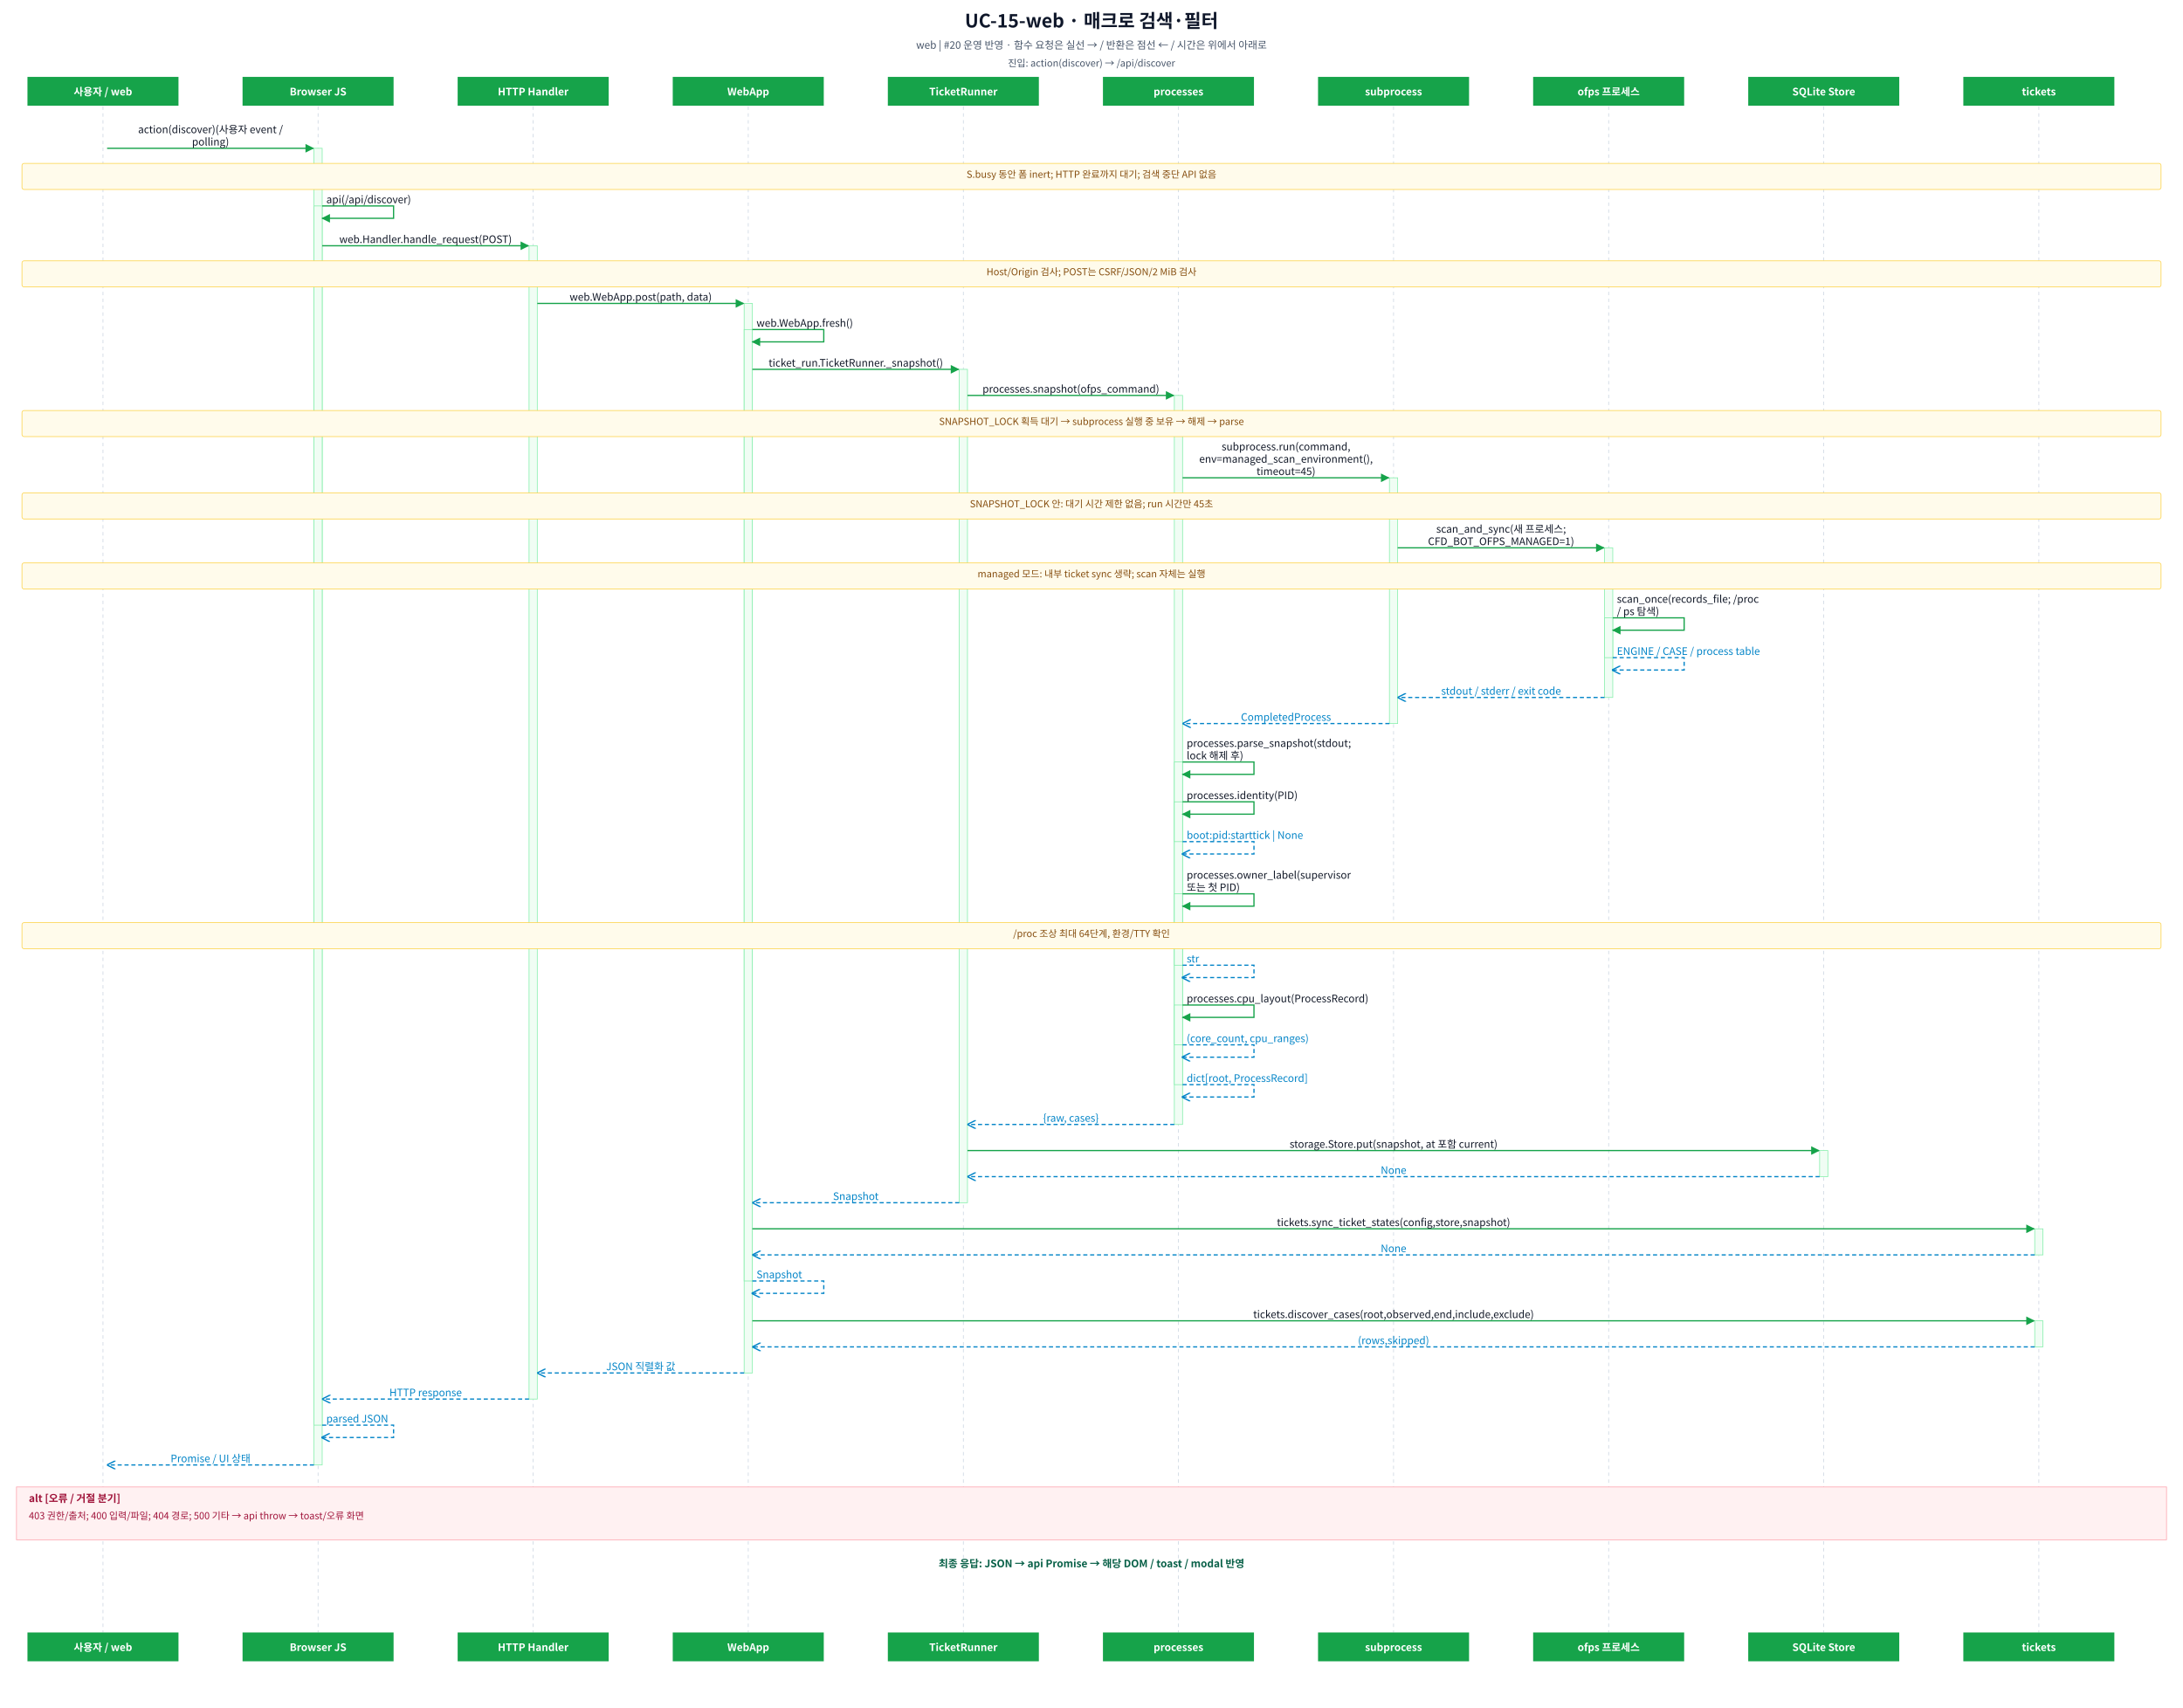
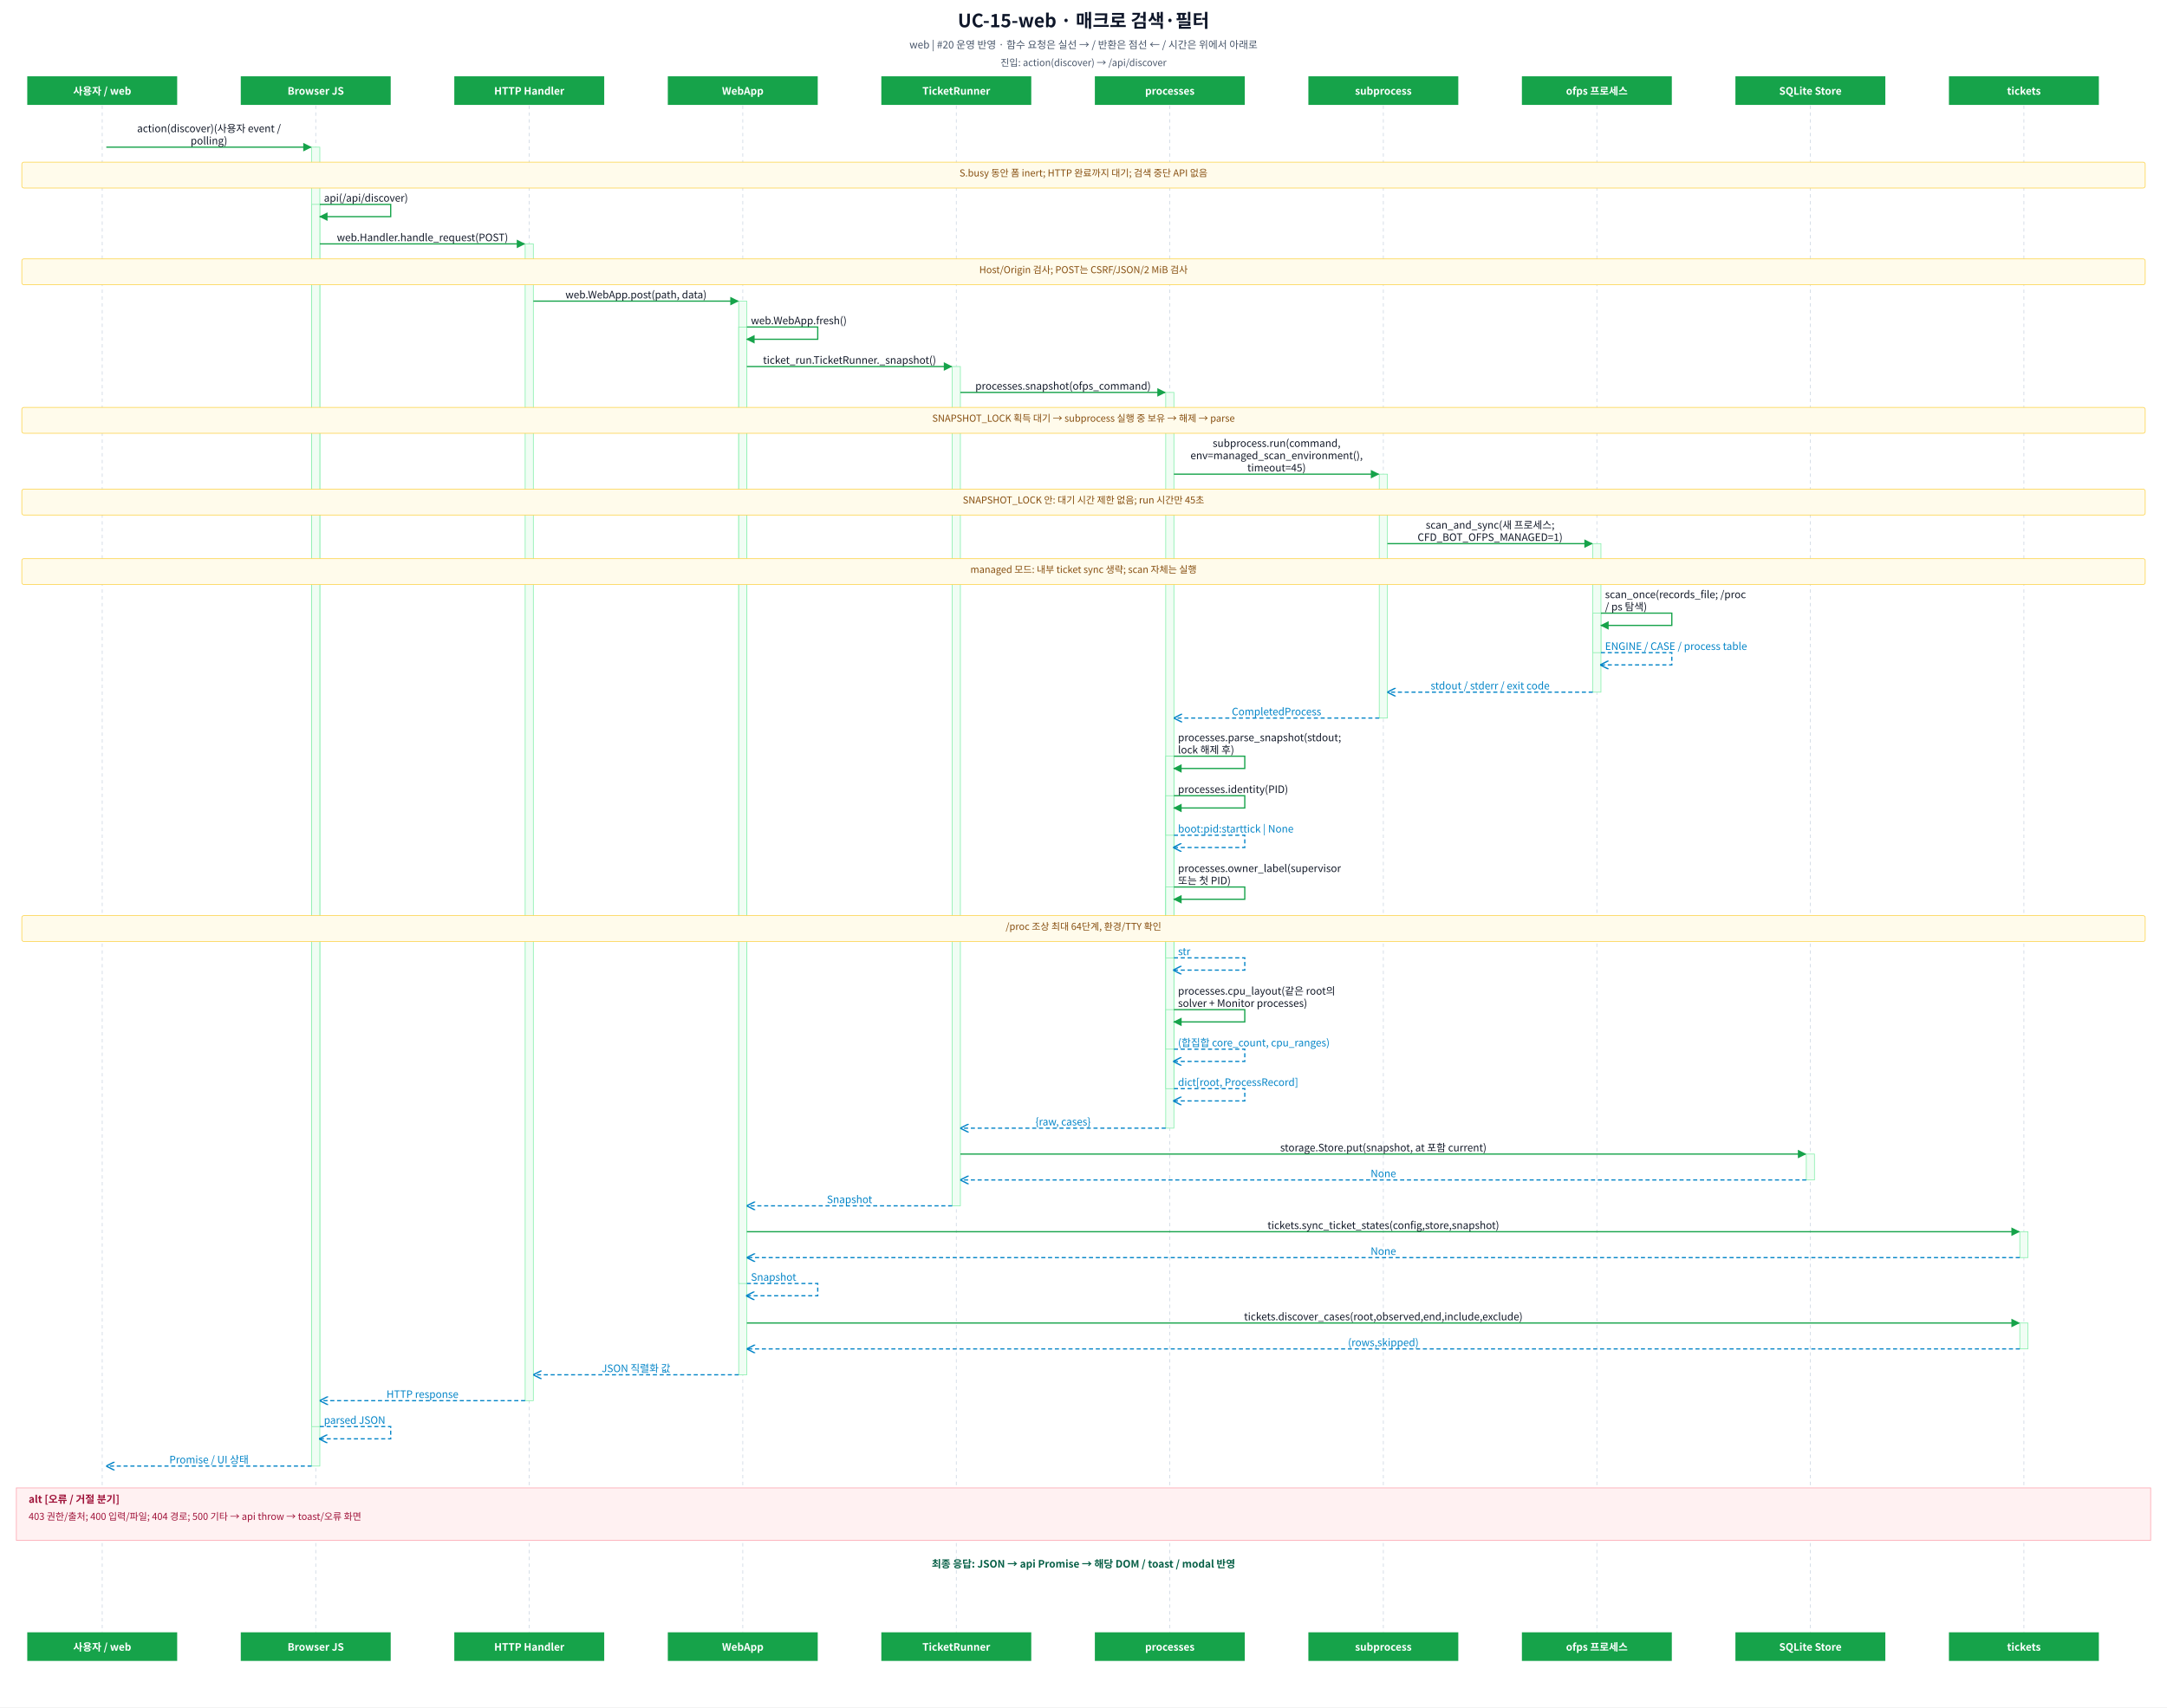
- <svg xmlns="http://www.w3.org/2000/svg" width="3180" height="2488" viewBox="0 0 3180 2488" role="img" aria-label="매크로 검색·필터">
+ <svg xmlns="http://www.w3.org/2000/svg" width="3180" height="2506" viewBox="0 0 3180 2506" role="img" aria-label="매크로 검색·필터">
  <defs>
    <marker id="req" viewBox="0 0 10 10" refX="9" refY="5" markerWidth="7" markerHeight="7" orient="auto-start-reverse">
      <path d="M0 0 L10 5 L0 10 z" fill="#16a34a" />
    </marker>
    <marker id="ret" viewBox="0 0 10 10" refX="9" refY="5" markerWidth="7" markerHeight="7" orient="auto-start-reverse">
      <path d="M0 0 L10 5 L0 10" fill="none" stroke="#0284c7" stroke-width="1.5" />
    </marker>
  </defs>
  <rect width="100%" height="100%" fill="white" />
  <g font-family="Noto Sans CJK KR, sans-serif">
    <text x="1590.0" y="40" text-anchor="middle" font-size="27" fill="#0f172a" font-weight="700">UC-15-web · 매크로 검색·필터</text>
    <text x="1590.0" y="71" text-anchor="middle" font-size="15" fill="#475569">web | #20 운영 반영 · 함수 요청은 실선 → / 반환은 점선 ← / 시간은 위에서 아래로</text>
    <text x="1590.0" y="97" text-anchor="middle" font-size="14" fill="#475569">진입: action(discover) → /api/discover</text>
-     <path d="M150.0,155 V2378" stroke="#cbd5e1" stroke-dasharray="5 5" />
+     <path d="M150.0,155 V2396" stroke="#cbd5e1" stroke-dasharray="5 5" />
    <rect x="40.0" y="112" width="220" height="42" fill="#16a34a" />
    <text x="150.0" y="139" text-anchor="middle" font-size="15" fill="white" font-weight="700">사용자 / web</text>
-     <rect x="40.0" y="2378" width="220" height="42" fill="#16a34a" />
-     <text x="150.0" y="2405" text-anchor="middle" font-size="15" fill="white" font-weight="700">사용자 / web</text>
-     <path d="M463.333,155 V2378" stroke="#cbd5e1" stroke-dasharray="5 5" />
+     <rect x="40.0" y="2396" width="220" height="42" fill="#16a34a" />
+     <text x="150.0" y="2423" text-anchor="middle" font-size="15" fill="white" font-weight="700">사용자 / web</text>
+     <path d="M463.333,155 V2396" stroke="#cbd5e1" stroke-dasharray="5 5" />
    <rect x="353.333" y="112" width="220" height="42" fill="#16a34a" />
    <text x="463.333" y="139" text-anchor="middle" font-size="15" fill="white" font-weight="700">Browser JS</text>
-     <rect x="353.333" y="2378" width="220" height="42" fill="#16a34a" />
-     <text x="463.333" y="2405" text-anchor="middle" font-size="15" fill="white" font-weight="700">Browser JS</text>
-     <path d="M776.667,155 V2378" stroke="#cbd5e1" stroke-dasharray="5 5" />
+     <rect x="353.333" y="2396" width="220" height="42" fill="#16a34a" />
+     <text x="463.333" y="2423" text-anchor="middle" font-size="15" fill="white" font-weight="700">Browser JS</text>
+     <path d="M776.667,155 V2396" stroke="#cbd5e1" stroke-dasharray="5 5" />
    <rect x="666.667" y="112" width="220" height="42" fill="#16a34a" />
    <text x="776.667" y="139" text-anchor="middle" font-size="15" fill="white" font-weight="700">HTTP Handler</text>
-     <rect x="666.667" y="2378" width="220" height="42" fill="#16a34a" />
-     <text x="776.667" y="2405" text-anchor="middle" font-size="15" fill="white" font-weight="700">HTTP Handler</text>
-     <path d="M1090.0,155 V2378" stroke="#cbd5e1" stroke-dasharray="5 5" />
+     <rect x="666.667" y="2396" width="220" height="42" fill="#16a34a" />
+     <text x="776.667" y="2423" text-anchor="middle" font-size="15" fill="white" font-weight="700">HTTP Handler</text>
+     <path d="M1090.0,155 V2396" stroke="#cbd5e1" stroke-dasharray="5 5" />
    <rect x="980.0" y="112" width="220" height="42" fill="#16a34a" />
    <text x="1090.0" y="139" text-anchor="middle" font-size="15" fill="white" font-weight="700">WebApp</text>
-     <rect x="980.0" y="2378" width="220" height="42" fill="#16a34a" />
-     <text x="1090.0" y="2405" text-anchor="middle" font-size="15" fill="white" font-weight="700">WebApp</text>
-     <path d="M1403.333,155 V2378" stroke="#cbd5e1" stroke-dasharray="5 5" />
+     <rect x="980.0" y="2396" width="220" height="42" fill="#16a34a" />
+     <text x="1090.0" y="2423" text-anchor="middle" font-size="15" fill="white" font-weight="700">WebApp</text>
+     <path d="M1403.333,155 V2396" stroke="#cbd5e1" stroke-dasharray="5 5" />
    <rect x="1293.333" y="112" width="220" height="42" fill="#16a34a" />
    <text x="1403.333" y="139" text-anchor="middle" font-size="15" fill="white" font-weight="700">TicketRunner</text>
-     <rect x="1293.333" y="2378" width="220" height="42" fill="#16a34a" />
-     <text x="1403.333" y="2405" text-anchor="middle" font-size="15" fill="white" font-weight="700">TicketRunner</text>
-     <path d="M1716.667,155 V2378" stroke="#cbd5e1" stroke-dasharray="5 5" />
+     <rect x="1293.333" y="2396" width="220" height="42" fill="#16a34a" />
+     <text x="1403.333" y="2423" text-anchor="middle" font-size="15" fill="white" font-weight="700">TicketRunner</text>
+     <path d="M1716.667,155 V2396" stroke="#cbd5e1" stroke-dasharray="5 5" />
    <rect x="1606.667" y="112" width="220" height="42" fill="#16a34a" />
    <text x="1716.667" y="139" text-anchor="middle" font-size="15" fill="white" font-weight="700">processes</text>
-     <rect x="1606.667" y="2378" width="220" height="42" fill="#16a34a" />
-     <text x="1716.667" y="2405" text-anchor="middle" font-size="15" fill="white" font-weight="700">processes</text>
-     <path d="M2030.0,155 V2378" stroke="#cbd5e1" stroke-dasharray="5 5" />
+     <rect x="1606.667" y="2396" width="220" height="42" fill="#16a34a" />
+     <text x="1716.667" y="2423" text-anchor="middle" font-size="15" fill="white" font-weight="700">processes</text>
+     <path d="M2030.0,155 V2396" stroke="#cbd5e1" stroke-dasharray="5 5" />
    <rect x="1920.0" y="112" width="220" height="42" fill="#16a34a" />
    <text x="2030.0" y="139" text-anchor="middle" font-size="15" fill="white" font-weight="700">subprocess</text>
-     <rect x="1920.0" y="2378" width="220" height="42" fill="#16a34a" />
-     <text x="2030.0" y="2405" text-anchor="middle" font-size="15" fill="white" font-weight="700">subprocess</text>
-     <path d="M2343.333,155 V2378" stroke="#cbd5e1" stroke-dasharray="5 5" />
+     <rect x="1920.0" y="2396" width="220" height="42" fill="#16a34a" />
+     <text x="2030.0" y="2423" text-anchor="middle" font-size="15" fill="white" font-weight="700">subprocess</text>
+     <path d="M2343.333,155 V2396" stroke="#cbd5e1" stroke-dasharray="5 5" />
    <rect x="2233.333" y="112" width="220" height="42" fill="#16a34a" />
    <text x="2343.333" y="139" text-anchor="middle" font-size="15" fill="white" font-weight="700">ofps 프로세스</text>
-     <rect x="2233.333" y="2378" width="220" height="42" fill="#16a34a" />
-     <text x="2343.333" y="2405" text-anchor="middle" font-size="15" fill="white" font-weight="700">ofps 프로세스</text>
-     <path d="M2656.667,155 V2378" stroke="#cbd5e1" stroke-dasharray="5 5" />
+     <rect x="2233.333" y="2396" width="220" height="42" fill="#16a34a" />
+     <text x="2343.333" y="2423" text-anchor="middle" font-size="15" fill="white" font-weight="700">ofps 프로세스</text>
+     <path d="M2656.667,155 V2396" stroke="#cbd5e1" stroke-dasharray="5 5" />
    <rect x="2546.667" y="112" width="220" height="42" fill="#16a34a" />
    <text x="2656.667" y="139" text-anchor="middle" font-size="15" fill="white" font-weight="700">SQLite Store</text>
-     <rect x="2546.667" y="2378" width="220" height="42" fill="#16a34a" />
-     <text x="2656.667" y="2405" text-anchor="middle" font-size="15" fill="white" font-weight="700">SQLite Store</text>
-     <path d="M2970.0,155 V2378" stroke="#cbd5e1" stroke-dasharray="5 5" />
+     <rect x="2546.667" y="2396" width="220" height="42" fill="#16a34a" />
+     <text x="2656.667" y="2423" text-anchor="middle" font-size="15" fill="white" font-weight="700">SQLite Store</text>
+     <path d="M2970.0,155 V2396" stroke="#cbd5e1" stroke-dasharray="5 5" />
    <rect x="2860.0" y="112" width="220" height="42" fill="#16a34a" />
    <text x="2970.0" y="139" text-anchor="middle" font-size="15" fill="white" font-weight="700">tickets</text>
-     <rect x="2860.0" y="2378" width="220" height="42" fill="#16a34a" />
-     <text x="2970.0" y="2405" text-anchor="middle" font-size="15" fill="white" font-weight="700">tickets</text>
-     <rect x="457.333" y="216" width="12" height="1918" fill="#f0fdf4" stroke="#86efac" />
-     <rect x="457.333" y="300" width="12" height="1776" fill="#f0fdf4" stroke="#86efac" />
-     <rect x="770.667" y="358" width="12" height="1680" fill="#f0fdf4" stroke="#86efac" />
-     <rect x="1084.0" y="442" width="12" height="1558" fill="#f0fdf4" stroke="#86efac" />
-     <rect x="1084.0" y="480" width="12" height="1386" fill="#f0fdf4" stroke="#86efac" />
-     <rect x="1397.333" y="538" width="12" height="1214" fill="#f0fdf4" stroke="#86efac" />
-     <rect x="1710.667" y="576" width="12" height="1062" fill="#f0fdf4" stroke="#86efac" />
-     <rect x="1710.667" y="1110" width="12" height="470" fill="#f0fdf4" stroke="#86efac" />
+     <rect x="2860.0" y="2396" width="220" height="42" fill="#16a34a" />
+     <text x="2970.0" y="2423" text-anchor="middle" font-size="15" fill="white" font-weight="700">tickets</text>
+     <rect x="457.333" y="216" width="12" height="1936" fill="#f0fdf4" stroke="#86efac" />
+     <rect x="457.333" y="300" width="12" height="1794" fill="#f0fdf4" stroke="#86efac" />
+     <rect x="770.667" y="358" width="12" height="1698" fill="#f0fdf4" stroke="#86efac" />
+     <rect x="1084.0" y="442" width="12" height="1576" fill="#f0fdf4" stroke="#86efac" />
+     <rect x="1084.0" y="480" width="12" height="1404" fill="#f0fdf4" stroke="#86efac" />
+     <rect x="1397.333" y="538" width="12" height="1232" fill="#f0fdf4" stroke="#86efac" />
+     <rect x="1710.667" y="576" width="12" height="1080" fill="#f0fdf4" stroke="#86efac" />
+     <rect x="1710.667" y="1110" width="12" height="488" fill="#f0fdf4" stroke="#86efac" />
    <rect x="2024.0" y="696" width="12" height="358" fill="#f0fdf4" stroke="#86efac" />
    <rect x="2337.333" y="798" width="12" height="218" fill="#f0fdf4" stroke="#86efac" />
    <rect x="1710.667" y="1302" width="12" height="104" fill="#f0fdf4" stroke="#86efac" />
    <rect x="2337.333" y="900" width="12" height="58" fill="#f0fdf4" stroke="#86efac" />
    <rect x="1710.667" y="1168" width="12" height="58" fill="#f0fdf4" stroke="#86efac" />
-     <rect x="1710.667" y="1464" width="12" height="58" fill="#f0fdf4" stroke="#86efac" />
-     <rect x="2650.667" y="1676" width="12" height="38" fill="#f0fdf4" stroke="#86efac" />
-     <rect x="2964.0" y="1790" width="12" height="38" fill="#f0fdf4" stroke="#86efac" />
-     <rect x="2964.0" y="1924" width="12" height="38" fill="#f0fdf4" stroke="#86efac" />
+     <rect x="1710.667" y="1482" width="12" height="58" fill="#f0fdf4" stroke="#86efac" />
+     <rect x="2650.667" y="1694" width="12" height="38" fill="#f0fdf4" stroke="#86efac" />
+     <rect x="2964.0" y="1808" width="12" height="38" fill="#f0fdf4" stroke="#86efac" />
+     <rect x="2964.0" y="1942" width="12" height="38" fill="#f0fdf4" stroke="#86efac" />
    <path d="M156.0,216 H456.333" fill="none" stroke="#16a34a" stroke-width="1.8" marker-end="url(#req)" />
    <text x="306.667" y="194" text-anchor="middle" font-size="15" fill="#111827">action(discover)(사용자 event /</text>
    <text x="306.667" y="212" text-anchor="middle" font-size="15" fill="#111827">polling)</text>
    <rect x="32" y="238" width="3116" height="38" rx="3" fill="#fffbeb" stroke="#fcd34d" />
    <text x="1590.0" y="259" text-anchor="middle" font-size="14" fill="#854d0e">S.busy 동안 폼 inert; HTTP 완료까지 대기; 검색 중단 API 없음</text>
    <path d="M469.333,300 H573.333 V318 H469.333" fill="none" stroke="#16a34a" stroke-width="1.8" marker-end="url(#req)" />
    <text x="475.333" y="296" text-anchor="start" font-size="15" fill="#111827">api(/api/discover)</text>
    <path d="M469.333,358 H769.667" fill="none" stroke="#16a34a" stroke-width="1.8" marker-end="url(#req)" />
    <text x="620.0" y="354" text-anchor="middle" font-size="15" fill="#111827">web.Handler.handle_request(POST)</text>
    <rect x="32" y="380" width="3116" height="38" rx="3" fill="#fffbeb" stroke="#fcd34d" />
    <text x="1590.0" y="401" text-anchor="middle" font-size="14" fill="#854d0e">Host/Origin 검사; POST는 CSRF/JSON/2 MiB 검사</text>
    <path d="M782.667,442 H1083.0" fill="none" stroke="#16a34a" stroke-width="1.8" marker-end="url(#req)" />
    <text x="933.333" y="438" text-anchor="middle" font-size="15" fill="#111827">web.WebApp.post(path, data)</text>
    <path d="M1096.0,480 H1200.0 V498 H1096.0" fill="none" stroke="#16a34a" stroke-width="1.8" marker-end="url(#req)" />
    <text x="1102.0" y="476" text-anchor="start" font-size="15" fill="#111827">web.WebApp.fresh()</text>
    <path d="M1096.0,538 H1396.333" fill="none" stroke="#16a34a" stroke-width="1.8" marker-end="url(#req)" />
    <text x="1246.667" y="534" text-anchor="middle" font-size="15" fill="#111827">ticket_run.TicketRunner._snapshot()</text>
    <path d="M1409.333,576 H1709.667" fill="none" stroke="#16a34a" stroke-width="1.8" marker-end="url(#req)" />
    <a href="D-04.svg" target="_blank">
      <text x="1560.0" y="572" text-anchor="middle" font-size="15" fill="#111827">processes.snapshot(ofps_command)</text>
    </a>
    <rect x="32" y="598" width="3116" height="38" rx="3" fill="#fffbeb" stroke="#fcd34d" />
    <text x="1590.0" y="619" text-anchor="middle" font-size="14" fill="#854d0e">SNAPSHOT_LOCK 획득 대기 → subprocess 실행 중 보유 → 해제 → parse</text>
    <path d="M1722.667,696 H2023.0" fill="none" stroke="#16a34a" stroke-width="1.8" marker-end="url(#req)" />
    <text x="1873.333" y="656" text-anchor="middle" font-size="15" fill="#111827">subprocess.run(command,</text>
    <text x="1873.333" y="674" text-anchor="middle" font-size="15" fill="#111827">env=managed_scan_environment(),</text>
    <text x="1873.333" y="692" text-anchor="middle" font-size="15" fill="#111827">timeout=45)</text>
    <rect x="32" y="718" width="3116" height="38" rx="3" fill="#fffbeb" stroke="#fcd34d" />
    <text x="1590.0" y="739" text-anchor="middle" font-size="14" fill="#854d0e">SNAPSHOT_LOCK 안: 대기 시간 제한 없음; run 시간만 45초</text>
    <path d="M2036.0,798 H2336.333" fill="none" stroke="#16a34a" stroke-width="1.8" marker-end="url(#req)" />
    <text x="2186.667" y="776" text-anchor="middle" font-size="15" fill="#111827">scan_and_sync(새 프로세스;</text>
    <text x="2186.667" y="794" text-anchor="middle" font-size="15" fill="#111827">CFD_BOT_OFPS_MANAGED=1)</text>
    <rect x="32" y="820" width="3116" height="38" rx="3" fill="#fffbeb" stroke="#fcd34d" />
    <text x="1590.0" y="841" text-anchor="middle" font-size="14" fill="#854d0e">managed 모드: 내부 ticket sync 생략; scan 자체는 실행</text>
    <path d="M2349.333,900 H2453.333 V918 H2349.333" fill="none" stroke="#16a34a" stroke-width="1.8" marker-end="url(#req)" />
    <text x="2355.333" y="878" text-anchor="start" font-size="15" fill="#111827">scan_once(records_file; /proc</text>
    <text x="2355.333" y="896" text-anchor="start" font-size="15" fill="#111827">/ ps 탐색)</text>
    <path d="M2349.333,958 H2453.333 V976 H2349.333" fill="none" stroke="#0284c7" stroke-width="1.8" stroke-dasharray="6 4" marker-end="url(#ret)" />
    <text x="2355.333" y="954" text-anchor="start" font-size="15" fill="#0284c7">ENGINE / CASE / process table</text>
    <path d="M2337.333,1016 H2037.0" fill="none" stroke="#0284c7" stroke-width="1.8" stroke-dasharray="6 4" marker-end="url(#ret)" />
    <text x="2186.667" y="1012" text-anchor="middle" font-size="15" fill="#0284c7">stdout / stderr / exit code</text>
    <path d="M2024.0,1054 H1723.667" fill="none" stroke="#0284c7" stroke-width="1.8" stroke-dasharray="6 4" marker-end="url(#ret)" />
    <text x="1873.333" y="1050" text-anchor="middle" font-size="15" fill="#0284c7">CompletedProcess</text>
    <path d="M1722.667,1110 H1826.667 V1128 H1722.667" fill="none" stroke="#16a34a" stroke-width="1.8" marker-end="url(#req)" />
    <text x="1728.667" y="1088" text-anchor="start" font-size="15" fill="#111827">processes.parse_snapshot(stdout;</text>
    <text x="1728.667" y="1106" text-anchor="start" font-size="15" fill="#111827">lock 해제 후)</text>
    <path d="M1722.667,1168 H1826.667 V1186 H1722.667" fill="none" stroke="#16a34a" stroke-width="1.8" marker-end="url(#req)" />
    <text x="1728.667" y="1164" text-anchor="start" font-size="15" fill="#111827">processes.identity(PID)</text>
    <path d="M1722.667,1226 H1826.667 V1244 H1722.667" fill="none" stroke="#0284c7" stroke-width="1.8" stroke-dasharray="6 4" marker-end="url(#ret)" />
    <text x="1728.667" y="1222" text-anchor="start" font-size="15" fill="#0284c7">boot:pid:starttick | None</text>
    <path d="M1722.667,1302 H1826.667 V1320 H1722.667" fill="none" stroke="#16a34a" stroke-width="1.8" marker-end="url(#req)" />
    <text x="1728.667" y="1280" text-anchor="start" font-size="15" fill="#111827">processes.owner_label(supervisor</text>
    <text x="1728.667" y="1298" text-anchor="start" font-size="15" fill="#111827">또는 첫 PID)</text>
    <rect x="32" y="1344" width="3116" height="38" rx="3" fill="#fffbeb" stroke="#fcd34d" />
    <text x="1590.0" y="1365" text-anchor="middle" font-size="14" fill="#854d0e">/proc 조상 최대 64단계, 환경/TTY 확인</text>
    <path d="M1722.667,1406 H1826.667 V1424 H1722.667" fill="none" stroke="#0284c7" stroke-width="1.8" stroke-dasharray="6 4" marker-end="url(#ret)" />
    <text x="1728.667" y="1402" text-anchor="start" font-size="15" fill="#0284c7">str</text>
-     <path d="M1722.667,1464 H1826.667 V1482 H1722.667" fill="none" stroke="#16a34a" stroke-width="1.8" marker-end="url(#req)" />
-     <text x="1728.667" y="1460" text-anchor="start" font-size="15" fill="#111827">processes.cpu_layout(ProcessRecord)</text>
-     <path d="M1722.667,1522 H1826.667 V1540 H1722.667" fill="none" stroke="#0284c7" stroke-width="1.8" stroke-dasharray="6 4" marker-end="url(#ret)" />
-     <text x="1728.667" y="1518" text-anchor="start" font-size="15" fill="#0284c7">(core_count, cpu_ranges)</text>
-     <path d="M1722.667,1580 H1826.667 V1598 H1722.667" fill="none" stroke="#0284c7" stroke-width="1.8" stroke-dasharray="6 4" marker-end="url(#ret)" />
-     <text x="1728.667" y="1576" text-anchor="start" font-size="15" fill="#0284c7">dict[root, ProcessRecord]</text>
-     <path d="M1710.667,1638 H1410.333" fill="none" stroke="#0284c7" stroke-width="1.8" stroke-dasharray="6 4" marker-end="url(#ret)" />
-     <text x="1560.0" y="1634" text-anchor="middle" font-size="15" fill="#0284c7">{raw, cases}</text>
-     <path d="M1409.333,1676 H2649.667" fill="none" stroke="#16a34a" stroke-width="1.8" marker-end="url(#req)" />
-     <text x="2030.0" y="1672" text-anchor="middle" font-size="15" fill="#111827">storage.Store.put(snapshot, at 포함 current)</text>
-     <path d="M2650.667,1714 H1410.333" fill="none" stroke="#0284c7" stroke-width="1.8" stroke-dasharray="6 4" marker-end="url(#ret)" />
-     <text x="2030.0" y="1710" text-anchor="middle" font-size="15" fill="#0284c7">None</text>
-     <path d="M1397.333,1752 H1097.0" fill="none" stroke="#0284c7" stroke-width="1.8" stroke-dasharray="6 4" marker-end="url(#ret)" />
-     <text x="1246.667" y="1748" text-anchor="middle" font-size="15" fill="#0284c7">Snapshot</text>
-     <path d="M1096.0,1790 H2963.0" fill="none" stroke="#16a34a" stroke-width="1.8" marker-end="url(#req)" />
-     <text x="2030.0" y="1786" text-anchor="middle" font-size="15" fill="#111827">tickets.sync_ticket_states(config,store,snapshot)</text>
-     <path d="M2964.0,1828 H1097.0" fill="none" stroke="#0284c7" stroke-width="1.8" stroke-dasharray="6 4" marker-end="url(#ret)" />
-     <text x="2030.0" y="1824" text-anchor="middle" font-size="15" fill="#0284c7">None</text>
-     <path d="M1096.0,1866 H1200.0 V1884 H1096.0" fill="none" stroke="#0284c7" stroke-width="1.8" stroke-dasharray="6 4" marker-end="url(#ret)" />
-     <text x="1102.0" y="1862" text-anchor="start" font-size="15" fill="#0284c7">Snapshot</text>
-     <path d="M1096.0,1924 H2963.0" fill="none" stroke="#16a34a" stroke-width="1.8" marker-end="url(#req)" />
+     <path d="M1722.667,1482 H1826.667 V1500 H1722.667" fill="none" stroke="#16a34a" stroke-width="1.8" marker-end="url(#req)" />
+     <text x="1728.667" y="1460" text-anchor="start" font-size="15" fill="#111827">processes.cpu_layout(같은 root의</text>
+     <text x="1728.667" y="1478" text-anchor="start" font-size="15" fill="#111827">solver + Monitor processes)</text>
+     <path d="M1722.667,1540 H1826.667 V1558 H1722.667" fill="none" stroke="#0284c7" stroke-width="1.8" stroke-dasharray="6 4" marker-end="url(#ret)" />
+     <text x="1728.667" y="1536" text-anchor="start" font-size="15" fill="#0284c7">(합집합 core_count, cpu_ranges)</text>
+     <path d="M1722.667,1598 H1826.667 V1616 H1722.667" fill="none" stroke="#0284c7" stroke-width="1.8" stroke-dasharray="6 4" marker-end="url(#ret)" />
+     <text x="1728.667" y="1594" text-anchor="start" font-size="15" fill="#0284c7">dict[root, ProcessRecord]</text>
+     <path d="M1710.667,1656 H1410.333" fill="none" stroke="#0284c7" stroke-width="1.8" stroke-dasharray="6 4" marker-end="url(#ret)" />
+     <text x="1560.0" y="1652" text-anchor="middle" font-size="15" fill="#0284c7">{raw, cases}</text>
+     <path d="M1409.333,1694 H2649.667" fill="none" stroke="#16a34a" stroke-width="1.8" marker-end="url(#req)" />
+     <text x="2030.0" y="1690" text-anchor="middle" font-size="15" fill="#111827">storage.Store.put(snapshot, at 포함 current)</text>
+     <path d="M2650.667,1732 H1410.333" fill="none" stroke="#0284c7" stroke-width="1.8" stroke-dasharray="6 4" marker-end="url(#ret)" />
+     <text x="2030.0" y="1728" text-anchor="middle" font-size="15" fill="#0284c7">None</text>
+     <path d="M1397.333,1770 H1097.0" fill="none" stroke="#0284c7" stroke-width="1.8" stroke-dasharray="6 4" marker-end="url(#ret)" />
+     <text x="1246.667" y="1766" text-anchor="middle" font-size="15" fill="#0284c7">Snapshot</text>
+     <path d="M1096.0,1808 H2963.0" fill="none" stroke="#16a34a" stroke-width="1.8" marker-end="url(#req)" />
+     <text x="2030.0" y="1804" text-anchor="middle" font-size="15" fill="#111827">tickets.sync_ticket_states(config,store,snapshot)</text>
+     <path d="M2964.0,1846 H1097.0" fill="none" stroke="#0284c7" stroke-width="1.8" stroke-dasharray="6 4" marker-end="url(#ret)" />
+     <text x="2030.0" y="1842" text-anchor="middle" font-size="15" fill="#0284c7">None</text>
+     <path d="M1096.0,1884 H1200.0 V1902 H1096.0" fill="none" stroke="#0284c7" stroke-width="1.8" stroke-dasharray="6 4" marker-end="url(#ret)" />
+     <text x="1102.0" y="1880" text-anchor="start" font-size="15" fill="#0284c7">Snapshot</text>
+     <path d="M1096.0,1942 H2963.0" fill="none" stroke="#16a34a" stroke-width="1.8" marker-end="url(#req)" />
    <a href="D-06.svg" target="_blank">
-       <text x="2030.0" y="1920" text-anchor="middle" font-size="15" fill="#111827">tickets.discover_cases(root,observed,end,include,exclude)</text>
+       <text x="2030.0" y="1938" text-anchor="middle" font-size="15" fill="#111827">tickets.discover_cases(root,observed,end,include,exclude)</text>
    </a>
-     <path d="M2964.0,1962 H1097.0" fill="none" stroke="#0284c7" stroke-width="1.8" stroke-dasharray="6 4" marker-end="url(#ret)" />
-     <text x="2030.0" y="1958" text-anchor="middle" font-size="15" fill="#0284c7">(rows,skipped)</text>
-     <path d="M1084.0,2000 H783.667" fill="none" stroke="#0284c7" stroke-width="1.8" stroke-dasharray="6 4" marker-end="url(#ret)" />
-     <text x="933.333" y="1996" text-anchor="middle" font-size="15" fill="#0284c7">JSON 직렬화 값</text>
-     <path d="M770.667,2038 H470.333" fill="none" stroke="#0284c7" stroke-width="1.8" stroke-dasharray="6 4" marker-end="url(#ret)" />
-     <text x="620.0" y="2034" text-anchor="middle" font-size="15" fill="#0284c7">HTTP response</text>
-     <path d="M469.333,2076 H573.333 V2094 H469.333" fill="none" stroke="#0284c7" stroke-width="1.8" stroke-dasharray="6 4" marker-end="url(#ret)" />
-     <text x="475.333" y="2072" text-anchor="start" font-size="15" fill="#0284c7">parsed JSON</text>
-     <path d="M457.333,2134 H157.0" fill="none" stroke="#0284c7" stroke-width="1.8" stroke-dasharray="6 4" marker-end="url(#ret)" />
-     <text x="306.667" y="2130" text-anchor="middle" font-size="15" fill="#0284c7">Promise / UI 상태</text>
-     <rect x="24" y="2166" width="3132" height="77" fill="#fff1f2" stroke="#fda4af" />
-     <text x="42" y="2188" text-anchor="start" font-size="15" fill="#9f1239" font-weight="700">alt [오류 / 거절 분기]</text>
-     <text x="42" y="2213" text-anchor="start" font-size="14" fill="#9f1239">403 권한/출처; 400 입력/파일; 404 경로; 500 기타 → api throw → toast/오류 화면</text>
-     <text x="1590.0" y="2283" text-anchor="middle" font-size="15" fill="#065f46" font-weight="700">최종 응답: JSON → api Promise → 해당 DOM / toast / modal 반영</text>
+     <path d="M2964.0,1980 H1097.0" fill="none" stroke="#0284c7" stroke-width="1.8" stroke-dasharray="6 4" marker-end="url(#ret)" />
+     <text x="2030.0" y="1976" text-anchor="middle" font-size="15" fill="#0284c7">(rows,skipped)</text>
+     <path d="M1084.0,2018 H783.667" fill="none" stroke="#0284c7" stroke-width="1.8" stroke-dasharray="6 4" marker-end="url(#ret)" />
+     <text x="933.333" y="2014" text-anchor="middle" font-size="15" fill="#0284c7">JSON 직렬화 값</text>
+     <path d="M770.667,2056 H470.333" fill="none" stroke="#0284c7" stroke-width="1.8" stroke-dasharray="6 4" marker-end="url(#ret)" />
+     <text x="620.0" y="2052" text-anchor="middle" font-size="15" fill="#0284c7">HTTP response</text>
+     <path d="M469.333,2094 H573.333 V2112 H469.333" fill="none" stroke="#0284c7" stroke-width="1.8" stroke-dasharray="6 4" marker-end="url(#ret)" />
+     <text x="475.333" y="2090" text-anchor="start" font-size="15" fill="#0284c7">parsed JSON</text>
+     <path d="M457.333,2152 H157.0" fill="none" stroke="#0284c7" stroke-width="1.8" stroke-dasharray="6 4" marker-end="url(#ret)" />
+     <text x="306.667" y="2148" text-anchor="middle" font-size="15" fill="#0284c7">Promise / UI 상태</text>
+     <rect x="24" y="2184" width="3132" height="77" fill="#fff1f2" stroke="#fda4af" />
+     <text x="42" y="2206" text-anchor="start" font-size="15" fill="#9f1239" font-weight="700">alt [오류 / 거절 분기]</text>
+     <text x="42" y="2231" text-anchor="start" font-size="14" fill="#9f1239">403 권한/출처; 400 입력/파일; 404 경로; 500 기타 → api throw → toast/오류 화면</text>
+     <text x="1590.0" y="2301" text-anchor="middle" font-size="15" fill="#065f46" font-weight="700">최종 응답: JSON → api Promise → 해당 DOM / toast / modal 반영</text>
  </g>
</svg>
